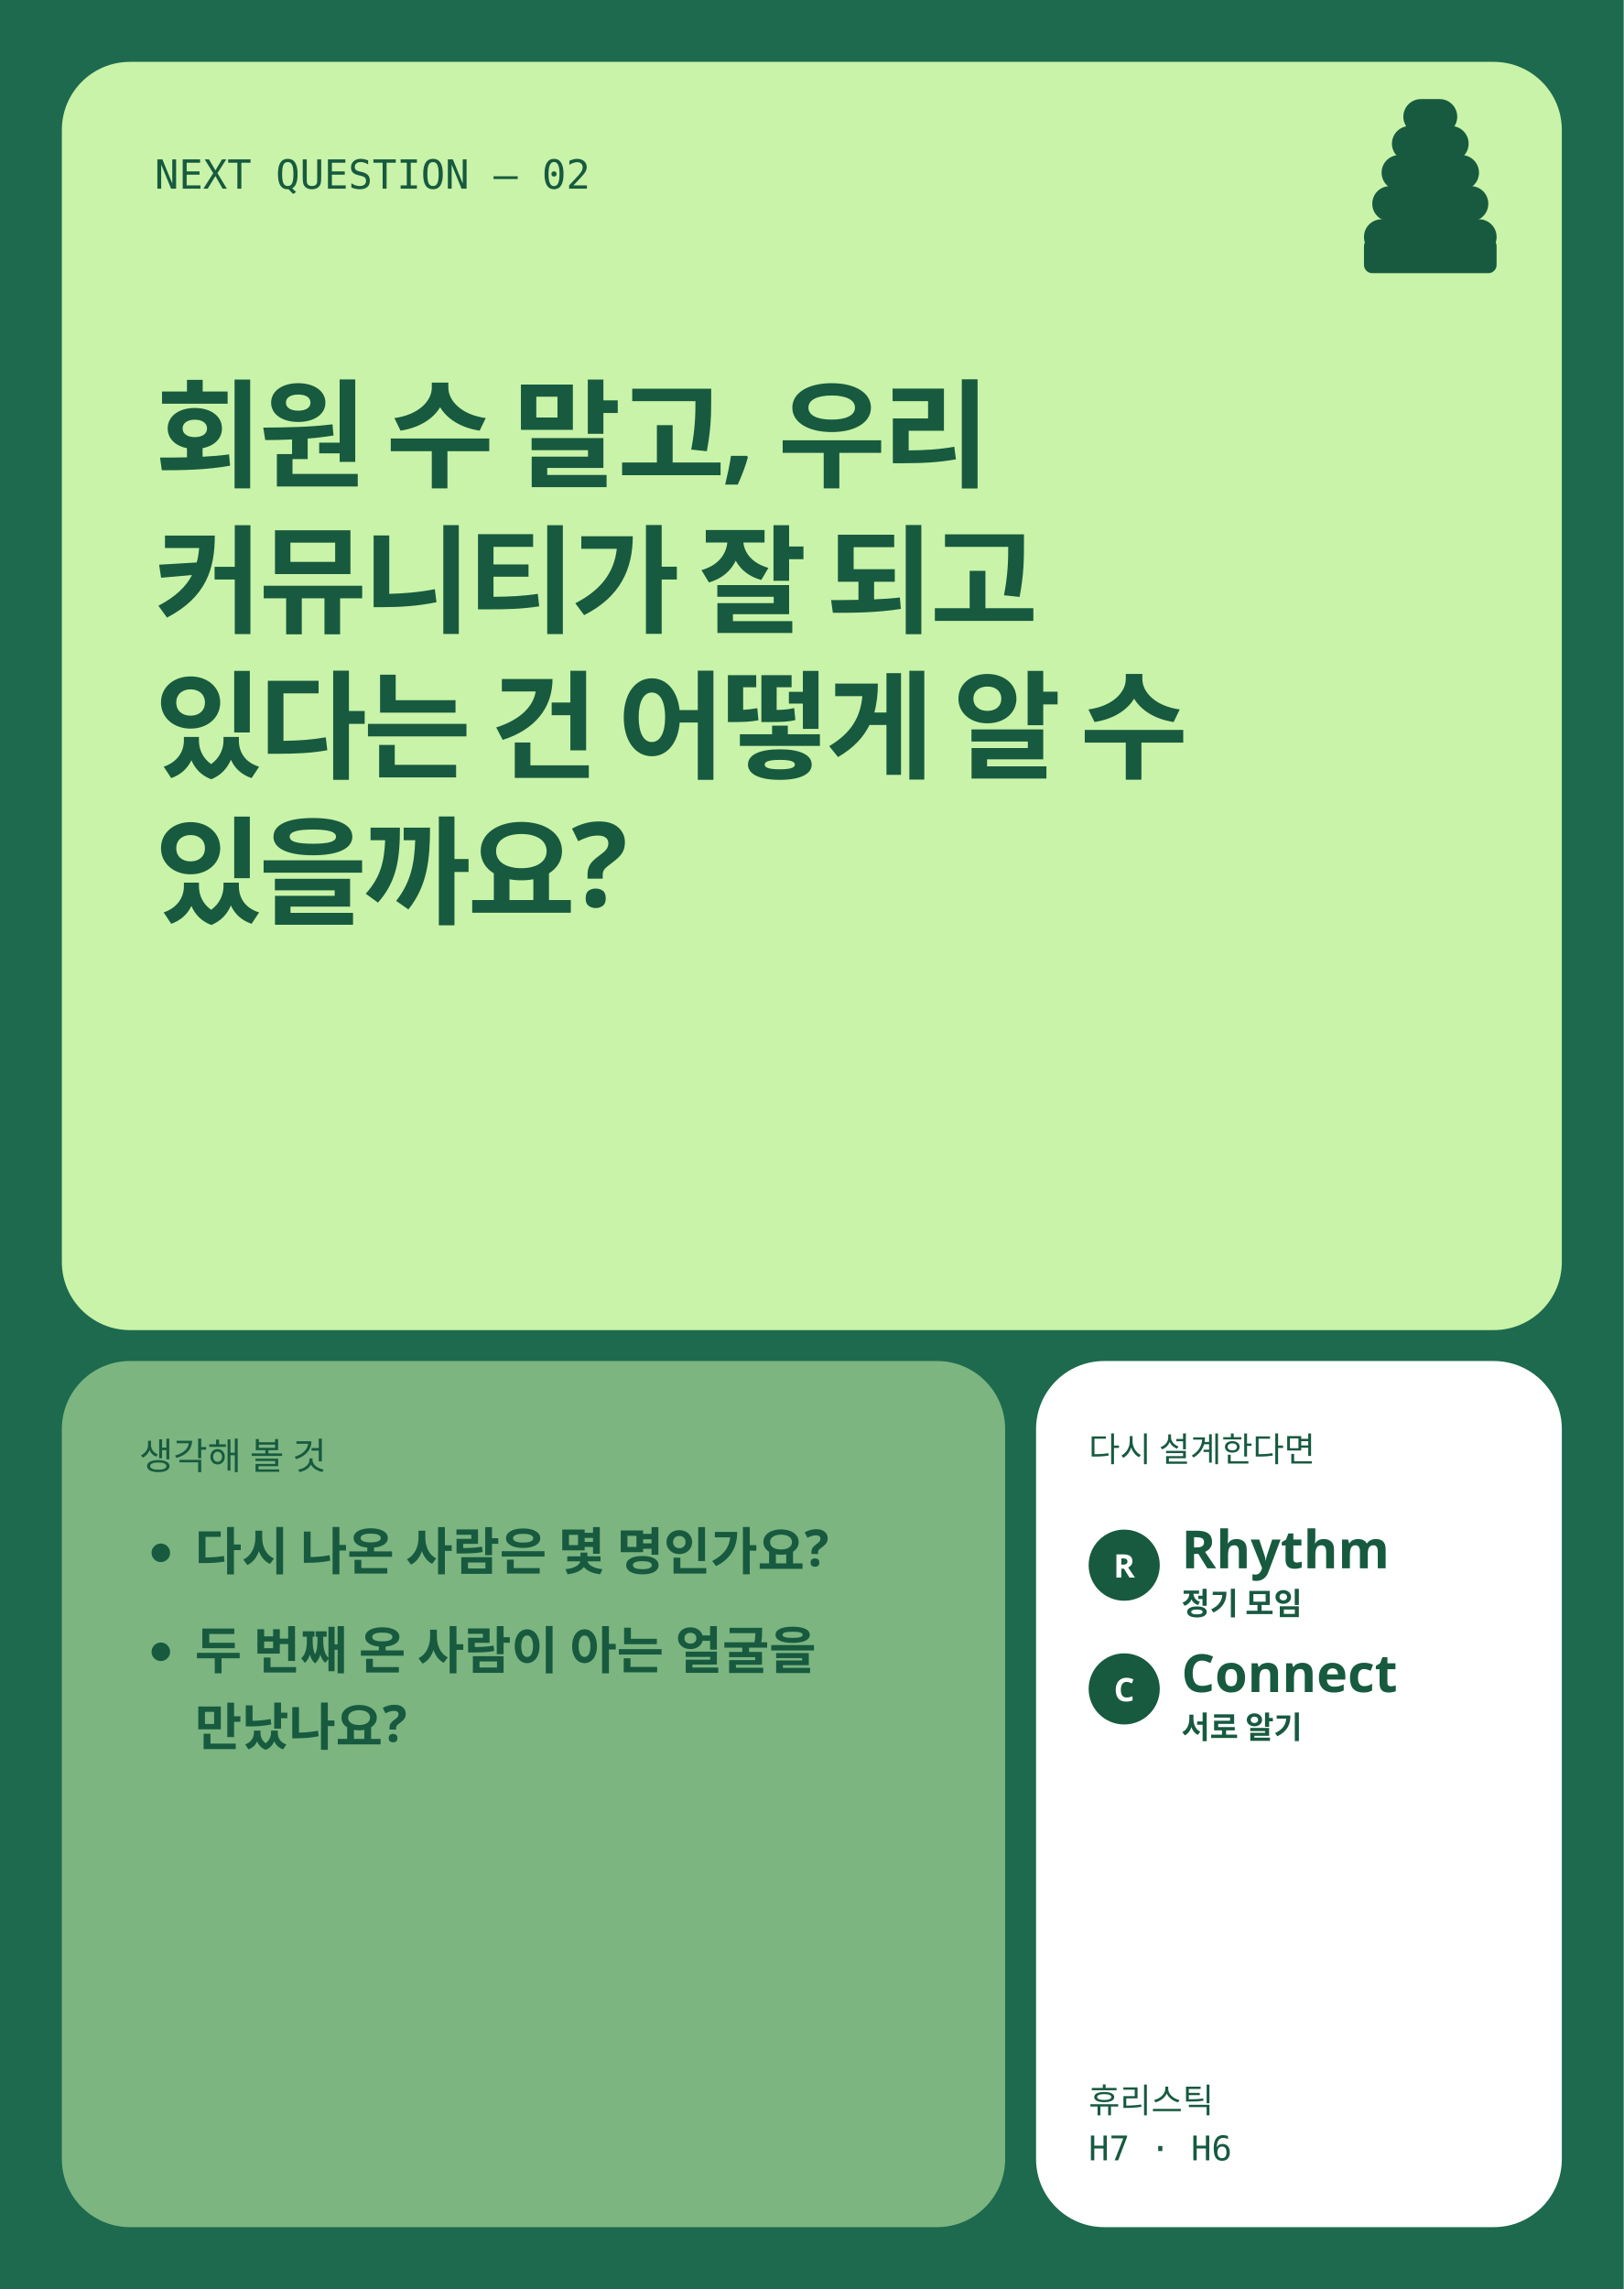
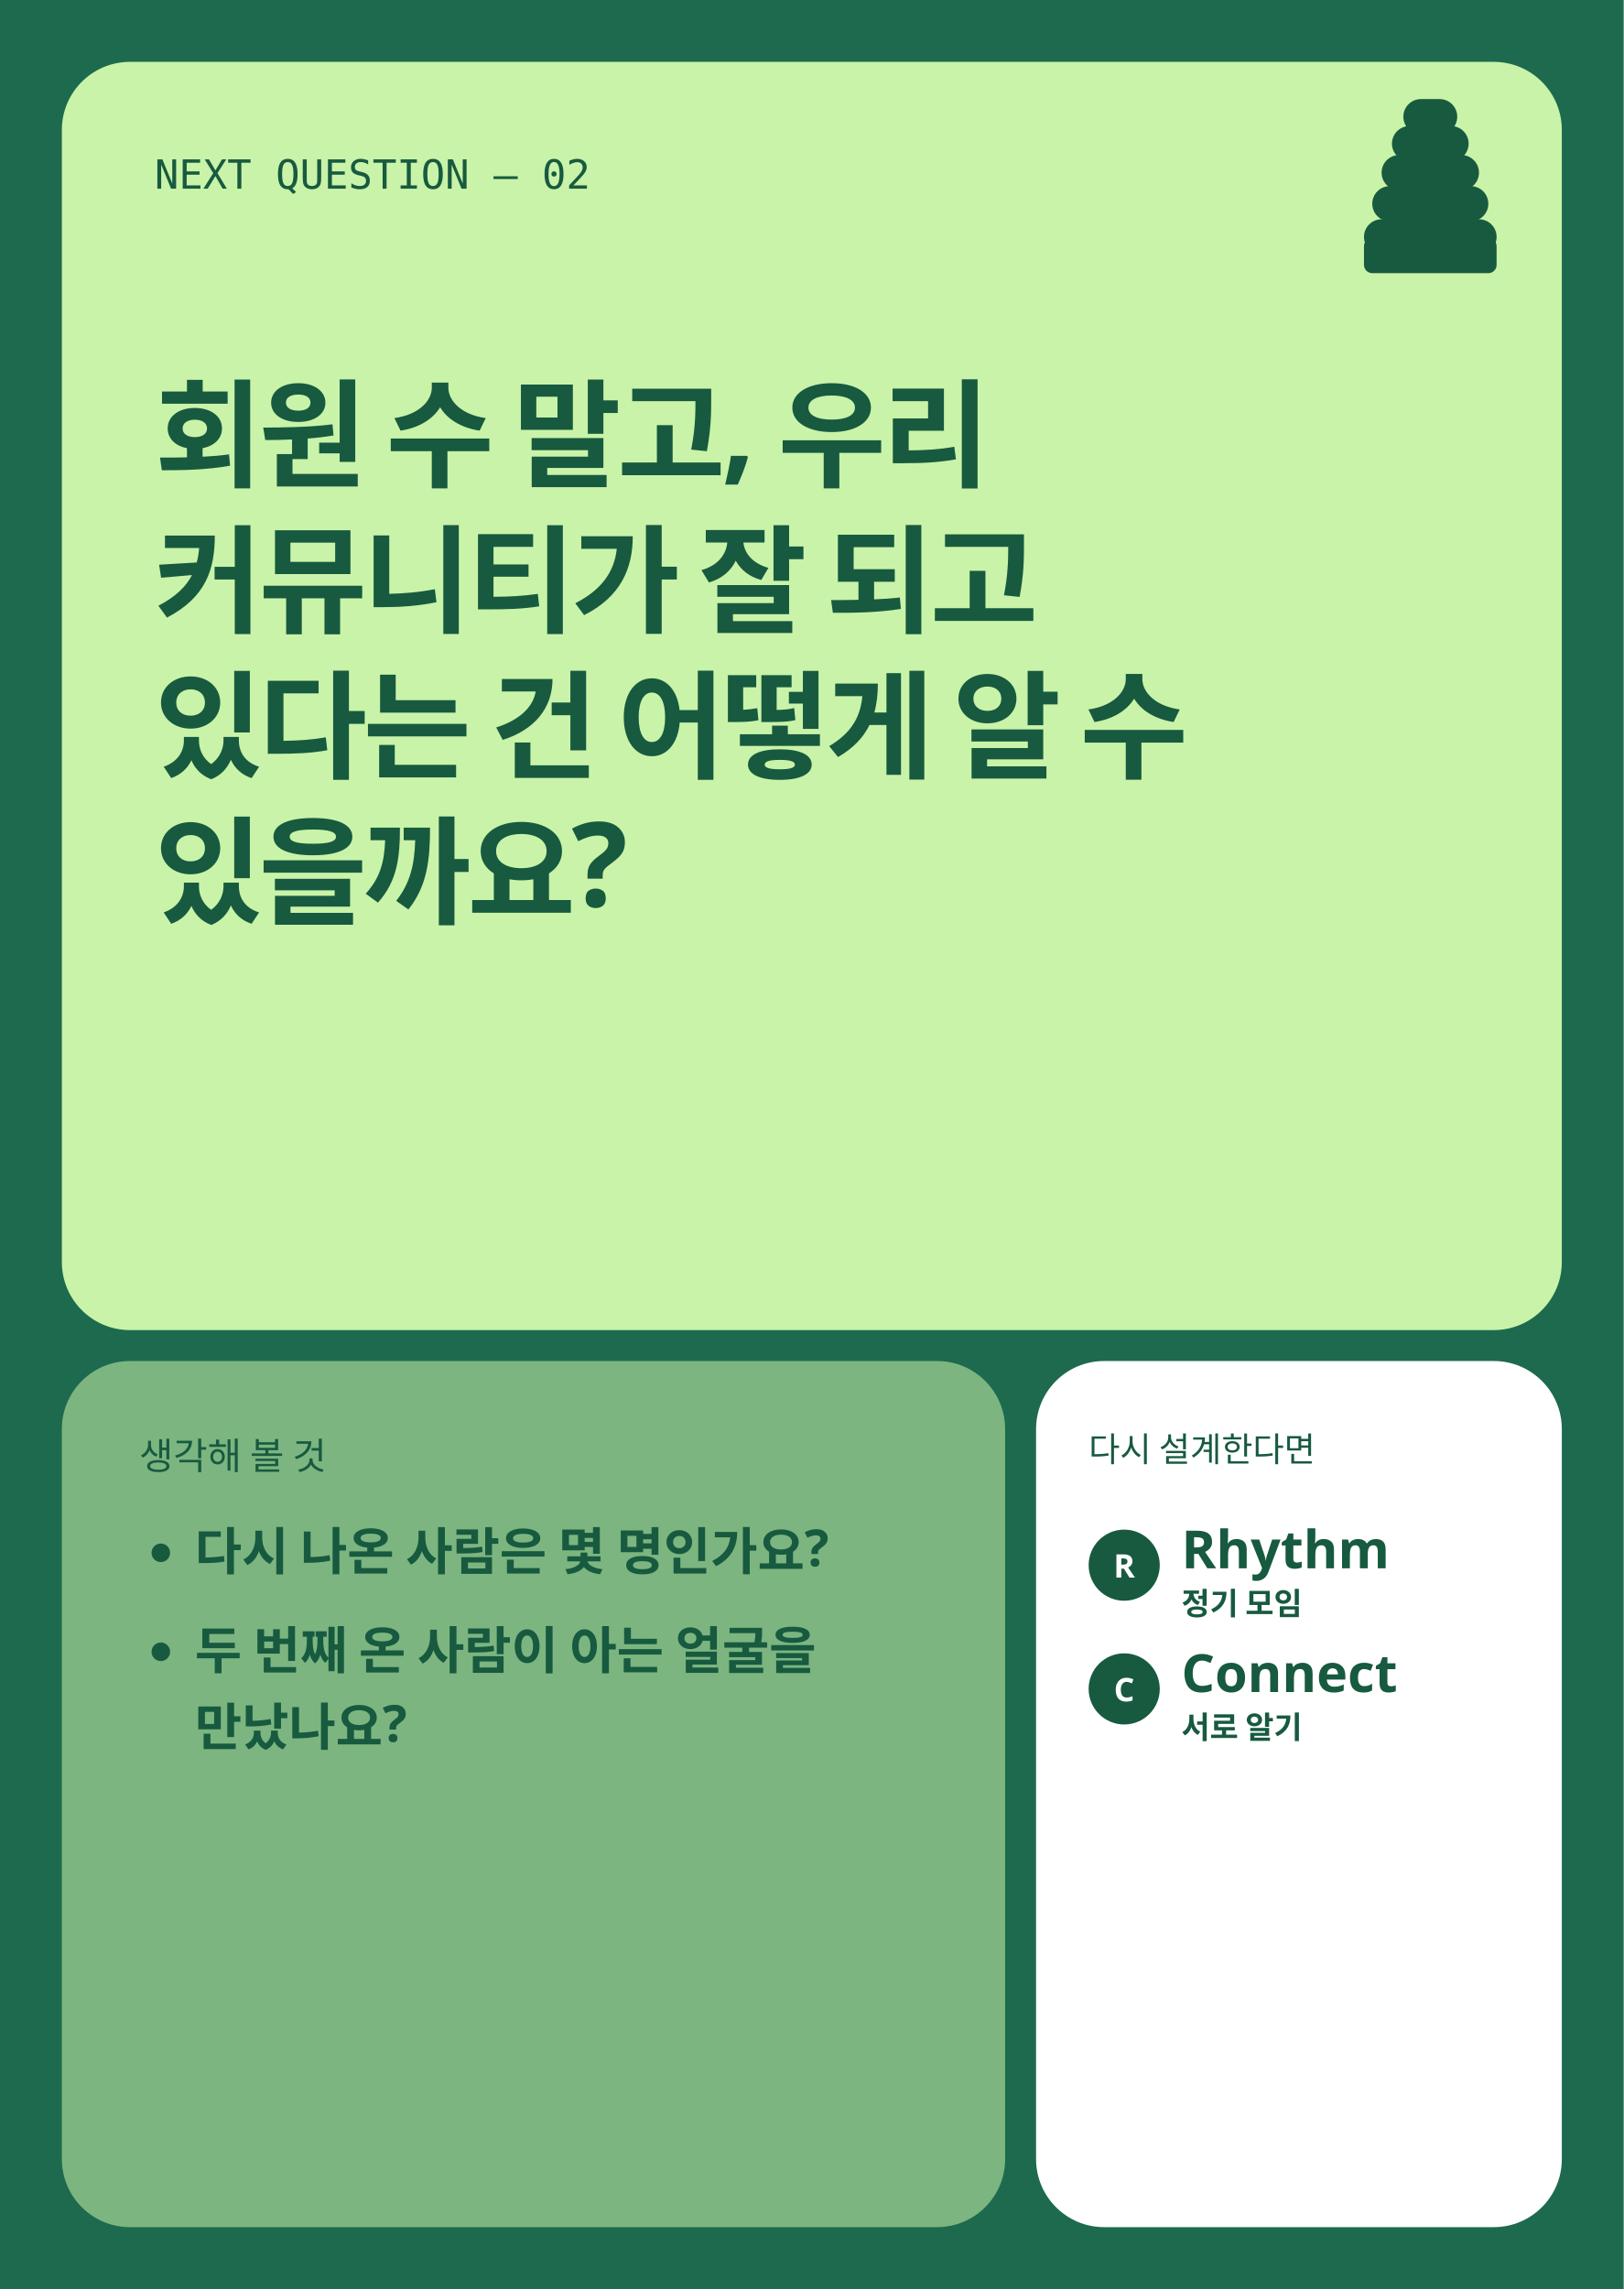
<svg xmlns="http://www.w3.org/2000/svg" width="105mm" height="148mm" viewBox="0 0 1050 1480">
  <g id="background">
    <rect width="1050" height="1480" fill="#1d6a4e" />
  </g>
  <g id="panel-question">
    <rect x="40" y="40" width="970" height="820" rx="44" fill="#c9f3a8" />
    <text x="100" y="122" font-family="'IBM Plex Mono', 'DejaVu Sans Mono', 'Courier New', monospace" font-size="26" font-weight="400" fill="#175a3f" text-anchor="start" letter-spacing="0">
      <tspan x="100" dy="0.0">NEXT QUESTION — 02</tspan>
    </text>
    <g transform="translate(870 52) scale(.134)">
      <rect x="90.0" y="670" width="640" height="170" rx="85" fill="#175a3f" />
      <rect x="130.0" y="510" width="560" height="170" rx="85" fill="#175a3f" />
      <rect x="175.0" y="360" width="470" height="170" rx="85" fill="#175a3f" />
      <rect x="225.0" y="220" width="370" height="170" rx="85" fill="#175a3f" />
      <rect x="280.0" y="90" width="260" height="170" rx="85" fill="#175a3f" />
      <rect x="90" y="760" width="640" height="170" rx="40" fill="#175a3f" />
    </g>
    <text x="100" y="309.0" font-family="Pretendard, 'Apple SD Gothic Neo', 'Malgun Gothic', sans-serif" font-size="76" font-weight="700" fill="#175a3f" text-anchor="start" letter-spacing="-2.5">
      <tspan x="100" dy="0.0">회원 수 말고, 우리</tspan>
      <tspan x="100" dy="94.2">커뮤니티가 잘 되고</tspan>
      <tspan x="100" dy="94.2">있다는 건 어떻게 알 수</tspan>
      <tspan x="100" dy="94.2">있을까요?</tspan>
    </text>
  </g>
  <g id="panel-think">
    <rect x="40" y="880" width="610" height="560" rx="44" fill="#7cb580" />
    <text x="90" y="950" font-family="'IBM Plex Mono', 'DejaVu Sans Mono', 'Courier New', monospace" font-size="24" font-weight="400" fill="#175a3f" text-anchor="start" letter-spacing="0">
      <tspan x="90" dy="0.0">생각해 볼 것</tspan>
    </text>
    <circle cx="104" cy="1004" r="6" fill="#175a3f" />
    <text x="126" y="1015" font-family="Pretendard, 'Apple SD Gothic Neo', 'Malgun Gothic', sans-serif" font-size="33" font-weight="600" fill="#175a3f" text-anchor="start" letter-spacing="0">
      <tspan x="126" dy="0.0">다시 나온 사람은 몇 명인가요?</tspan>
    </text>
    <circle cx="104" cy="1068" r="6" fill="#175a3f" />
    <text x="126" y="1079" font-family="Pretendard, 'Apple SD Gothic Neo', 'Malgun Gothic', sans-serif" font-size="33" font-weight="600" fill="#175a3f" text-anchor="start" letter-spacing="0">
      <tspan x="126" dy="0.0">두 번째 온 사람이 아는 얼굴을</tspan>
      <tspan x="126" dy="49.5">만났나요?</tspan>
    </text>
  </g>
  <g id="panel-skill">
    <rect x="670" y="880" width="340" height="560" rx="44" fill="#ffffff" />
    <text x="704" y="945" font-family="'IBM Plex Mono', 'DejaVu Sans Mono', 'Courier New', monospace" font-size="22" font-weight="400" fill="#175a3f" text-anchor="start" letter-spacing="0">
      <tspan x="704" dy="0.0">다시 설계한다면</tspan>
    </text>
    <circle cx="727" cy="1012" r="23" fill="#175a3f" />
    <text x="727" y="1020" font-family="Pretendard, 'Apple SD Gothic Neo', 'Malgun Gothic', sans-serif" font-size="21" font-weight="700" fill="#ffffff" text-anchor="middle" letter-spacing="0">
      <tspan x="727" dy="0.0">R</tspan>
    </text>
    <text x="764" y="1014" font-family="Pretendard, 'Apple SD Gothic Neo', 'Malgun Gothic', sans-serif" font-size="34" font-weight="700" fill="#175a3f" text-anchor="start" letter-spacing="0">
      <tspan x="764" dy="0.0">Rhythm</tspan>
    </text>
    <text x="764" y="1044" font-family="Pretendard, 'Apple SD Gothic Neo', 'Malgun Gothic', sans-serif" font-size="20" font-weight="600" fill="#175a3f" text-anchor="start" letter-spacing="0">
      <tspan x="764" dy="0.0">정기 모임</tspan>
    </text>
    <circle cx="727" cy="1092" r="23" fill="#175a3f" />
    <text x="727" y="1100" font-family="Pretendard, 'Apple SD Gothic Neo', 'Malgun Gothic', sans-serif" font-size="21" font-weight="700" fill="#ffffff" text-anchor="middle" letter-spacing="0">
      <tspan x="727" dy="0.0">C</tspan>
    </text>
    <text x="764" y="1094" font-family="Pretendard, 'Apple SD Gothic Neo', 'Malgun Gothic', sans-serif" font-size="34" font-weight="700" fill="#175a3f" text-anchor="start" letter-spacing="0">
      <tspan x="764" dy="0.0">Connect</tspan>
    </text>
    <text x="764" y="1124" font-family="Pretendard, 'Apple SD Gothic Neo', 'Malgun Gothic', sans-serif" font-size="20" font-weight="600" fill="#175a3f" text-anchor="start" letter-spacing="0">
      <tspan x="764" dy="0.0">서로 알기</tspan>
    </text>
-     <text x="704" y="1366" font-family="'IBM Plex Mono', 'DejaVu Sans Mono', 'Courier New', monospace" font-size="22" font-weight="400" fill="#175a3f" text-anchor="start" letter-spacing="0">
-       <tspan x="704" dy="0.0">휴리스틱</tspan>
-       <tspan x="704" dy="30.8">H7 · H6</tspan>
-     </text>
  </g>
</svg>
